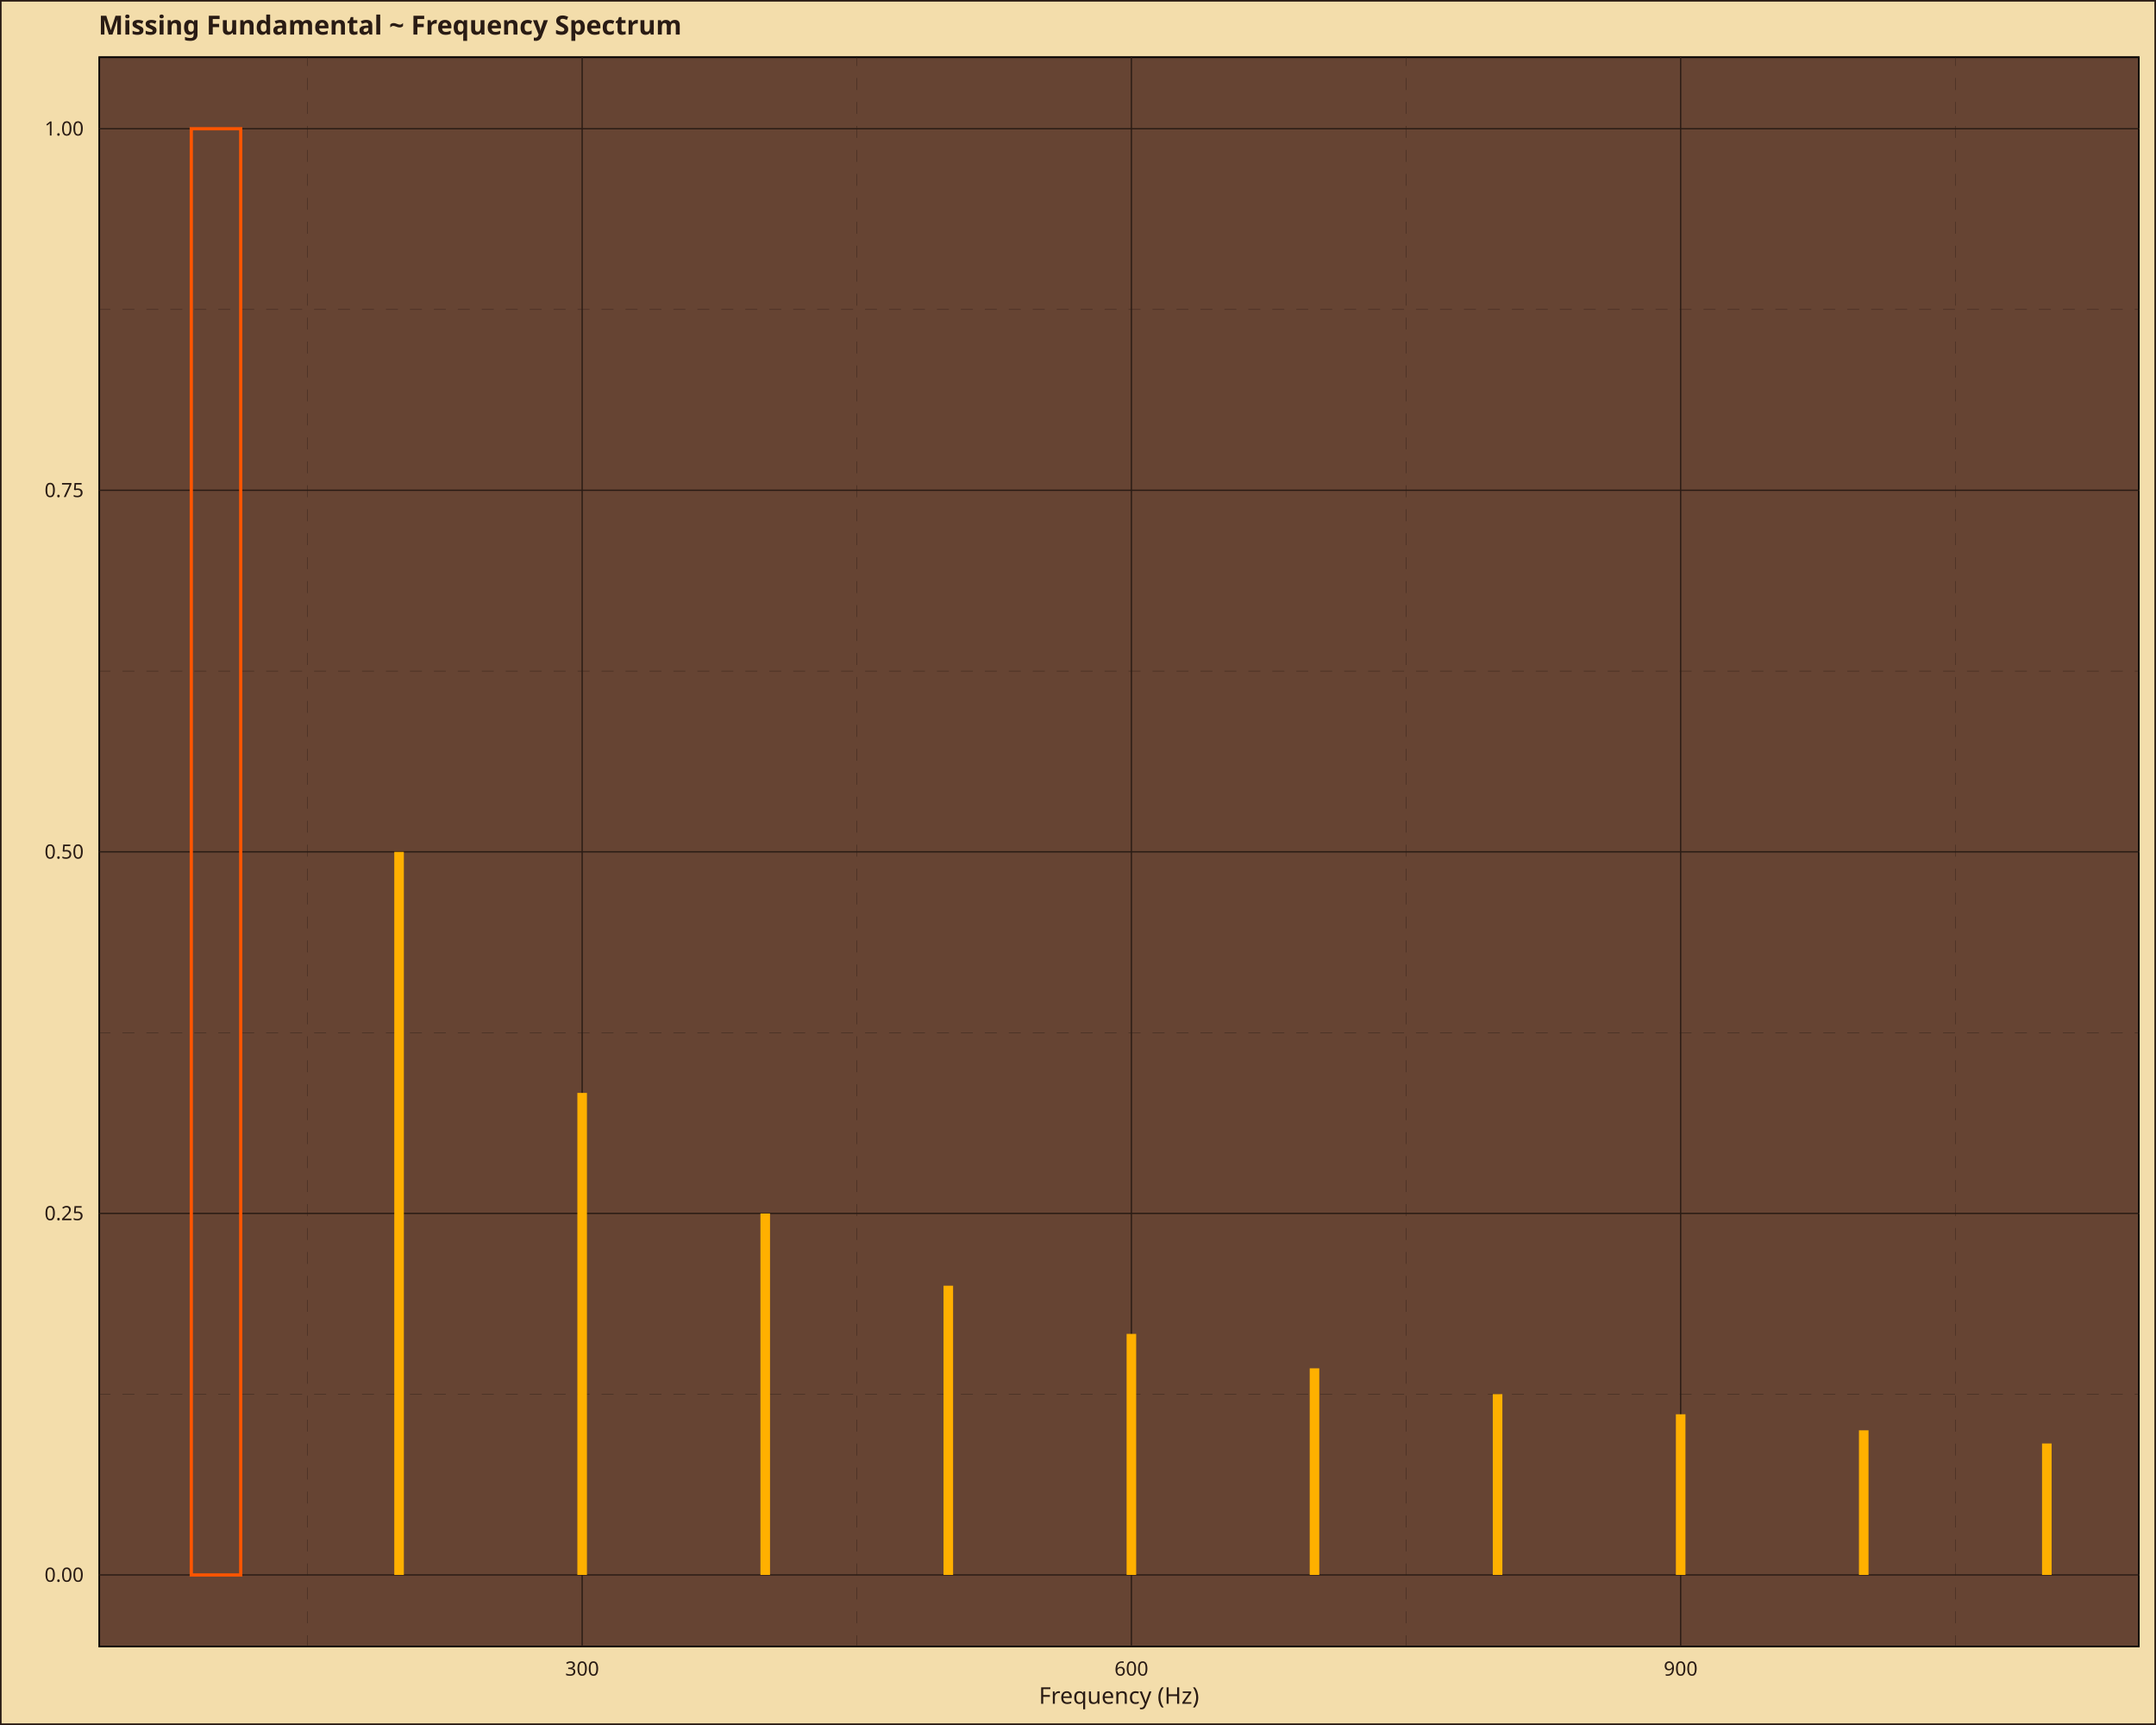
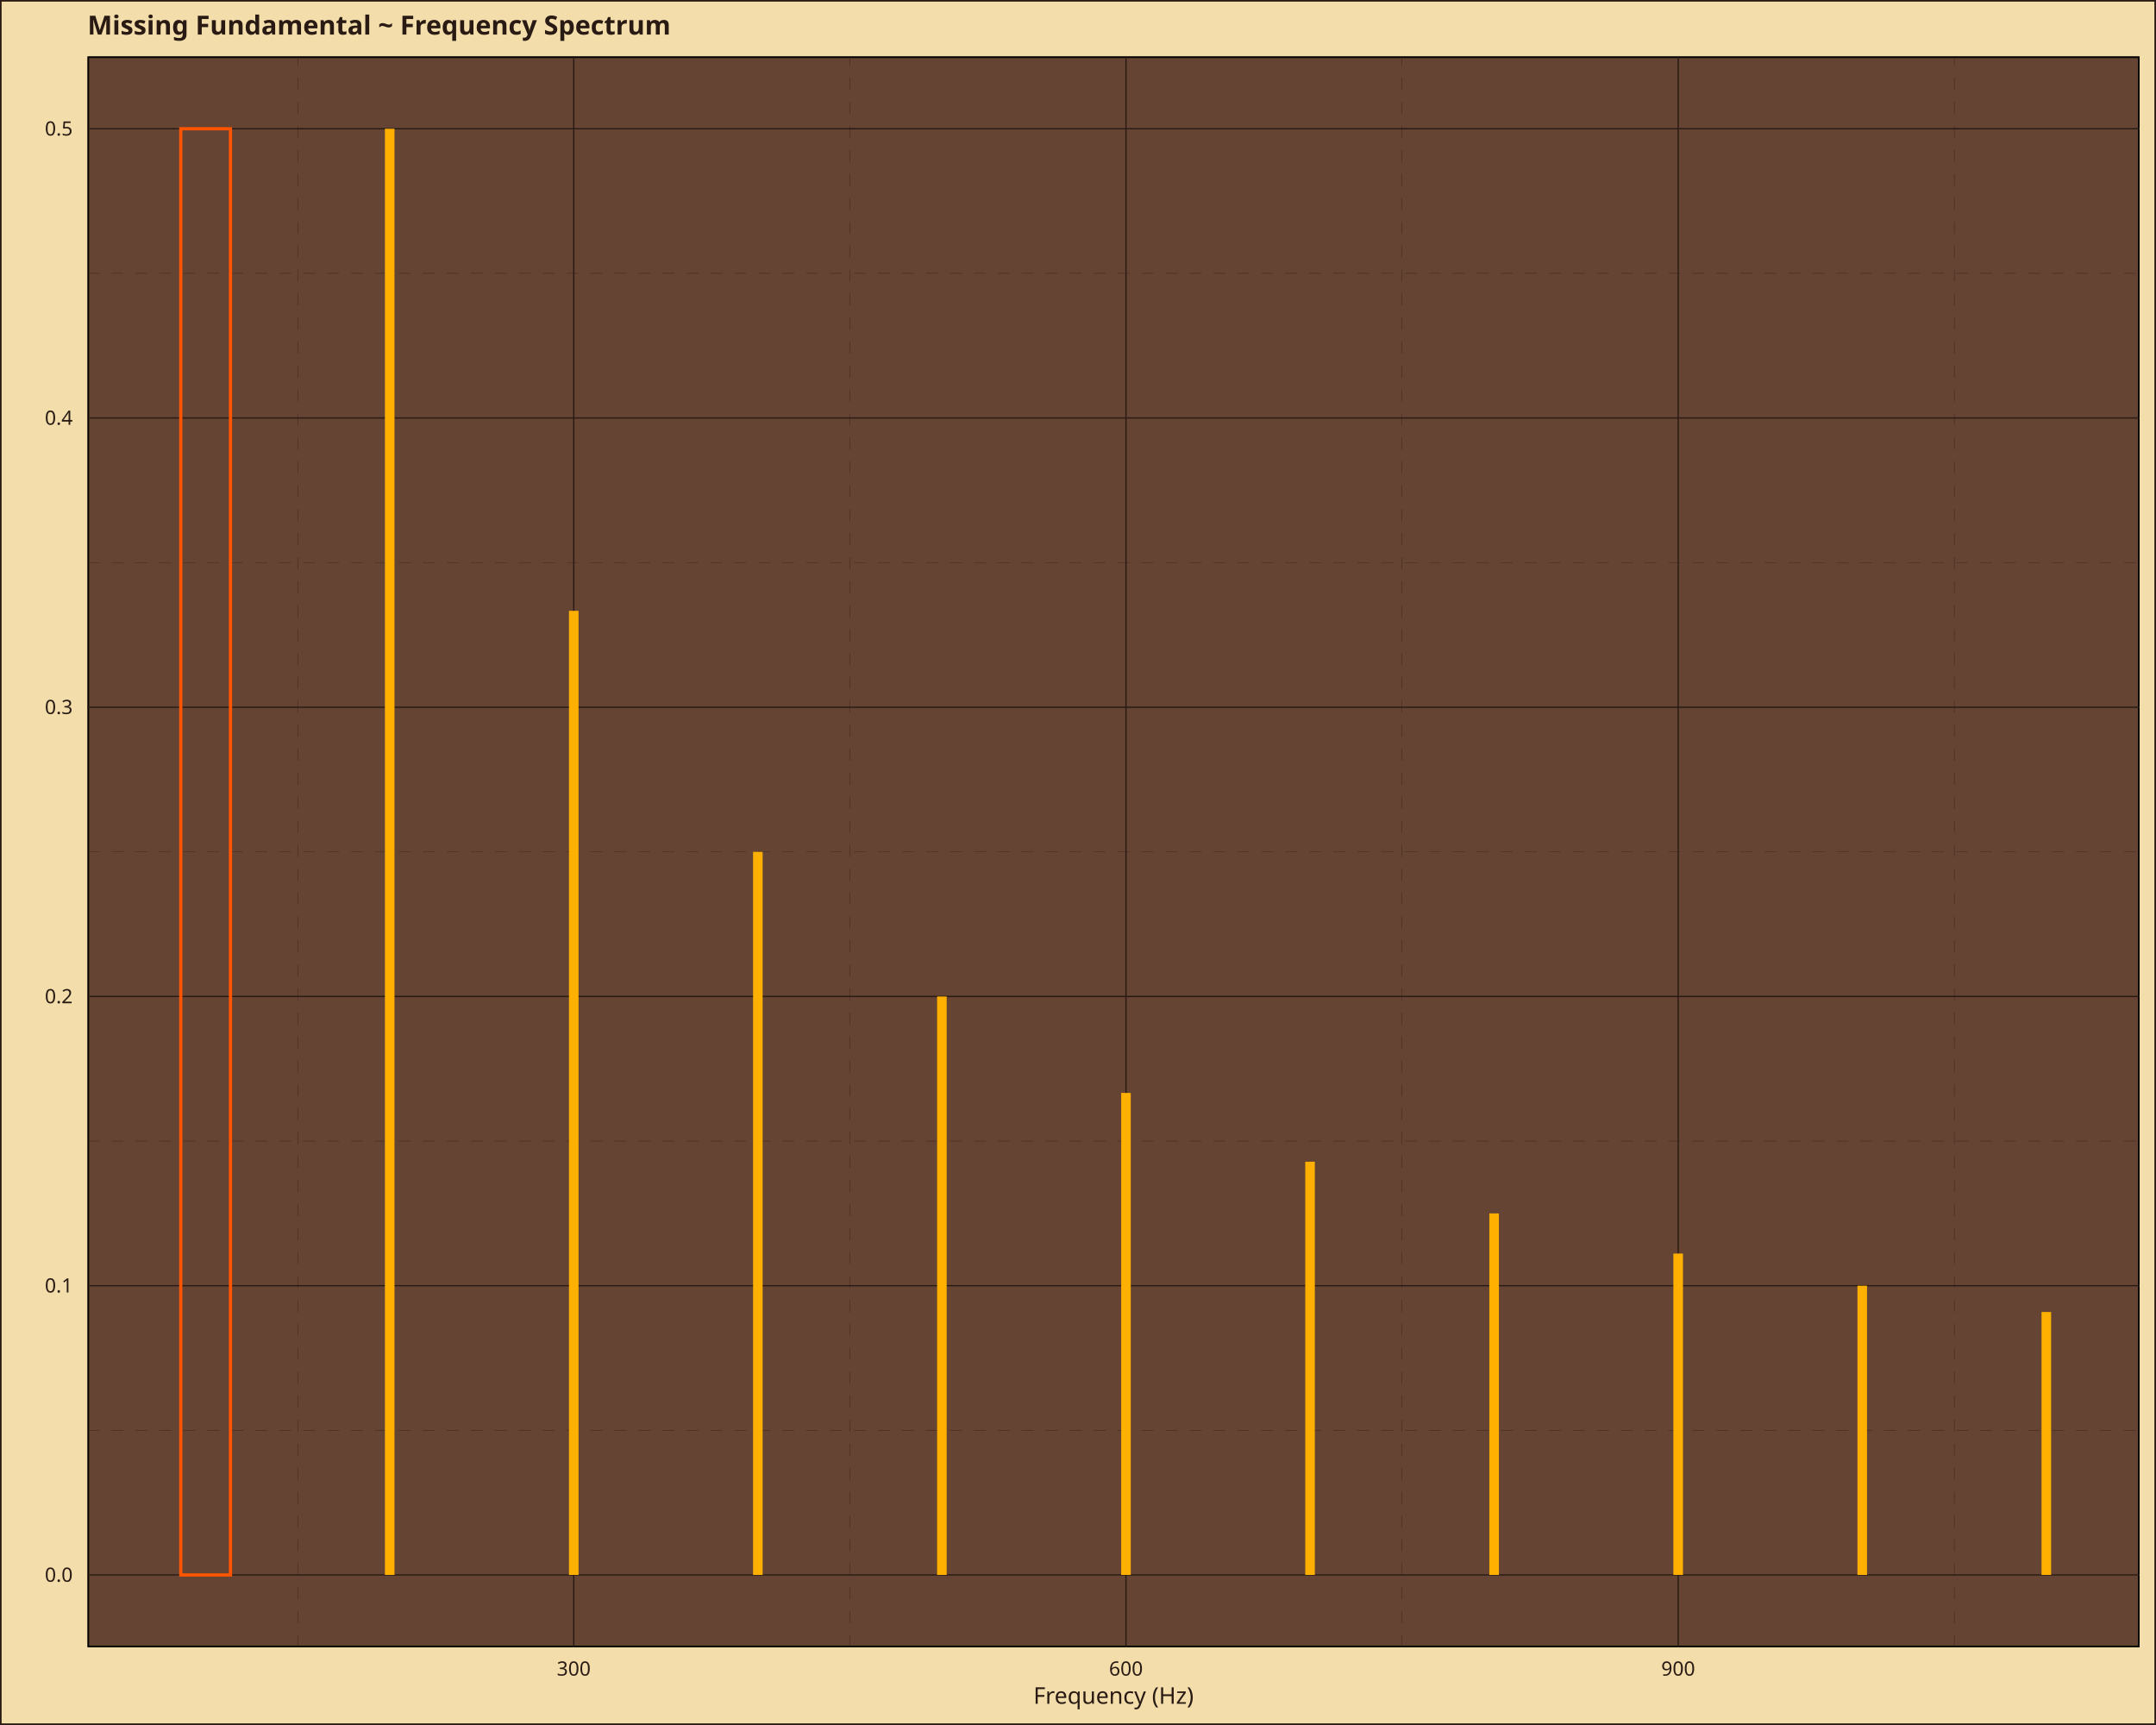
<svg xmlns="http://www.w3.org/2000/svg" class="svglite" data-engine-version="2.0" width="720.00pt" height="576.00pt" viewBox="0 0 720.00 576.00">
  <defs>
    <style type="text/css">
    .svglite line, .svglite polyline, .svglite polygon, .svglite path, .svglite rect, .svglite circle {
      fill: none;
      stroke: #000000;
      stroke-linecap: round;
      stroke-linejoin: round;
      stroke-miterlimit: 10.00;
    }
  </style>
  </defs>
  <rect width="100%" height="100%" style="stroke: none; fill: #FFFFFF;" />
  <defs>
    <clipPath id="cpMC4wMHw3MjAuMDB8MC4wMHw1NzYuMDA=">
      <rect x="0.00" y="0.00" width="720.00" height="576.00" />
    </clipPath>
  </defs>
  <g clip-path="url(#cpMC4wMHw3MjAuMDB8MC4wMHw1NzYuMDA=)">
    <rect x="0" y="0.00" width="720.00" height="576.00" style="stroke-width: 1.07; stroke: #291B14; fill: #F3DDAB;" />
  </g>
  <defs>
-     <clipPath id="cpMzIuODl8NzE0LjUyfDE4Ljg0fDU1MC4wNA==">
-       <rect x="32.89" y="18.84" width="681.63" height="531.20" />
+     <clipPath id="cpMjkuMjJ8NzE0LjUyfDE4Ljg0fDU1MC4wNA==">
+       <rect x="29.22" y="18.84" width="685.30" height="531.20" />
    </clipPath>
  </defs>
-   <g clip-path="url(#cpMzIuODl8NzE0LjUyfDE4Ljg0fDU1MC4wNA==)">
-     <rect x="32.89" y="18.84" width="681.63" height="531.20" style="stroke-width: 1.07; fill: #664433;" />
-     <polyline points="32.89,465.53 714.52,465.53 " style="stroke-width: 0.11; stroke: #291B14; stroke-dasharray: 4.00,4.00; stroke-linecap: butt;" />
-     <polyline points="32.89,344.80 714.52,344.80 " style="stroke-width: 0.11; stroke: #291B14; stroke-dasharray: 4.00,4.00; stroke-linecap: butt;" />
-     <polyline points="32.89,224.08 714.52,224.08 " style="stroke-width: 0.11; stroke: #291B14; stroke-dasharray: 4.00,4.00; stroke-linecap: butt;" />
-     <polyline points="32.89,103.35 714.52,103.35 " style="stroke-width: 0.11; stroke: #291B14; stroke-dasharray: 4.00,4.00; stroke-linecap: butt;" />
-     <polyline points="102.70,550.04 102.70,18.84 " style="stroke-width: 0.11; stroke: #291B14; stroke-dasharray: 4.00,4.00; stroke-linecap: butt;" />
-     <polyline points="286.12,550.04 286.12,18.84 " style="stroke-width: 0.11; stroke: #291B14; stroke-dasharray: 4.00,4.00; stroke-linecap: butt;" />
-     <polyline points="469.55,550.04 469.55,18.84 " style="stroke-width: 0.11; stroke: #291B14; stroke-dasharray: 4.00,4.00; stroke-linecap: butt;" />
-     <polyline points="652.97,550.04 652.97,18.84 " style="stroke-width: 0.11; stroke: #291B14; stroke-dasharray: 4.00,4.00; stroke-linecap: butt;" />
-     <polyline points="32.89,525.89 714.52,525.89 " style="stroke-width: 0.43; stroke: #291B14; stroke-linecap: butt;" />
-     <polyline points="32.89,405.17 714.52,405.17 " style="stroke-width: 0.43; stroke: #291B14; stroke-linecap: butt;" />
-     <polyline points="32.89,284.44 714.52,284.44 " style="stroke-width: 0.43; stroke: #291B14; stroke-linecap: butt;" />
-     <polyline points="32.89,163.71 714.52,163.71 " style="stroke-width: 0.43; stroke: #291B14; stroke-linecap: butt;" />
-     <polyline points="32.89,42.99 714.52,42.99 " style="stroke-width: 0.43; stroke: #291B14; stroke-linecap: butt;" />
-     <polyline points="194.41,550.04 194.41,18.84 " style="stroke-width: 0.43; stroke: #291B14; stroke-linecap: butt;" />
-     <polyline points="377.83,550.04 377.83,18.84 " style="stroke-width: 0.43; stroke: #291B14; stroke-linecap: butt;" />
-     <polyline points="561.26,550.04 561.26,18.84 " style="stroke-width: 0.43; stroke: #291B14; stroke-linecap: butt;" />
-     <line x1="133.27" y1="284.44" x2="133.27" y2="525.89" style="stroke-width: 3.20; stroke: #FFB000; stroke-linecap: butt;" />
-     <line x1="194.41" y1="364.93" x2="194.41" y2="525.89" style="stroke-width: 3.20; stroke: #FFB000; stroke-linecap: butt;" />
-     <line x1="255.55" y1="405.17" x2="255.55" y2="525.89" style="stroke-width: 3.20; stroke: #FFB000; stroke-linecap: butt;" />
-     <line x1="316.69" y1="429.31" x2="316.69" y2="525.89" style="stroke-width: 3.20; stroke: #FFB000; stroke-linecap: butt;" />
-     <line x1="377.83" y1="445.41" x2="377.83" y2="525.89" style="stroke-width: 3.20; stroke: #FFB000; stroke-linecap: butt;" />
-     <line x1="438.98" y1="456.91" x2="438.98" y2="525.89" style="stroke-width: 3.20; stroke: #FFB000; stroke-linecap: butt;" />
-     <line x1="500.12" y1="465.53" x2="500.12" y2="525.89" style="stroke-width: 3.20; stroke: #FFB000; stroke-linecap: butt;" />
-     <line x1="561.26" y1="472.24" x2="561.26" y2="525.89" style="stroke-width: 3.20; stroke: #FFB000; stroke-linecap: butt;" />
-     <line x1="622.40" y1="477.60" x2="622.40" y2="525.89" style="stroke-width: 3.20; stroke: #FFB000; stroke-linecap: butt;" />
-     <line x1="683.54" y1="481.99" x2="683.54" y2="525.89" style="stroke-width: 3.20; stroke: #FFB000; stroke-linecap: butt;" />
-     <rect x="63.88" y="42.99" width="16.51" height="482.91" style="stroke-width: 1.07; stroke: #FF5500; stroke-linecap: butt; stroke-linejoin: miter;" />
+   <g clip-path="url(#cpMjkuMjJ8NzE0LjUyfDE4Ljg0fDU1MC4wNA==)">
+     <rect x="29.22" y="18.84" width="685.30" height="531.20" style="stroke-width: 1.07; fill: #664433;" />
+     <polyline points="29.22,477.60 714.52,477.60 " style="stroke-width: 0.11; stroke: #291B14; stroke-dasharray: 4.00,4.00; stroke-linecap: butt;" />
+     <polyline points="29.22,381.02 714.52,381.02 " style="stroke-width: 0.11; stroke: #291B14; stroke-dasharray: 4.00,4.00; stroke-linecap: butt;" />
+     <polyline points="29.22,284.44 714.52,284.44 " style="stroke-width: 0.11; stroke: #291B14; stroke-dasharray: 4.00,4.00; stroke-linecap: butt;" />
+     <polyline points="29.22,187.86 714.52,187.86 " style="stroke-width: 0.11; stroke: #291B14; stroke-dasharray: 4.00,4.00; stroke-linecap: butt;" />
+     <polyline points="29.22,91.28 714.52,91.28 " style="stroke-width: 0.11; stroke: #291B14; stroke-dasharray: 4.00,4.00; stroke-linecap: butt;" />
+     <polyline points="99.41,550.04 99.41,18.84 " style="stroke-width: 0.11; stroke: #291B14; stroke-dasharray: 4.00,4.00; stroke-linecap: butt;" />
+     <polyline points="283.82,550.04 283.82,18.84 " style="stroke-width: 0.11; stroke: #291B14; stroke-dasharray: 4.00,4.00; stroke-linecap: butt;" />
+     <polyline points="468.23,550.04 468.23,18.84 " style="stroke-width: 0.11; stroke: #291B14; stroke-dasharray: 4.00,4.00; stroke-linecap: butt;" />
+     <polyline points="652.64,550.04 652.64,18.84 " style="stroke-width: 0.11; stroke: #291B14; stroke-dasharray: 4.00,4.00; stroke-linecap: butt;" />
+     <polyline points="29.22,525.89 714.52,525.89 " style="stroke-width: 0.43; stroke: #291B14; stroke-linecap: butt;" />
+     <polyline points="29.22,429.31 714.52,429.31 " style="stroke-width: 0.43; stroke: #291B14; stroke-linecap: butt;" />
+     <polyline points="29.22,332.73 714.52,332.73 " style="stroke-width: 0.43; stroke: #291B14; stroke-linecap: butt;" />
+     <polyline points="29.22,236.15 714.52,236.15 " style="stroke-width: 0.43; stroke: #291B14; stroke-linecap: butt;" />
+     <polyline points="29.22,139.57 714.52,139.57 " style="stroke-width: 0.43; stroke: #291B14; stroke-linecap: butt;" />
+     <polyline points="29.22,42.99 714.52,42.99 " style="stroke-width: 0.43; stroke: #291B14; stroke-linecap: butt;" />
+     <polyline points="191.61,550.04 191.61,18.84 " style="stroke-width: 0.43; stroke: #291B14; stroke-linecap: butt;" />
+     <polyline points="376.02,550.04 376.02,18.84 " style="stroke-width: 0.43; stroke: #291B14; stroke-linecap: butt;" />
+     <polyline points="560.43,550.04 560.43,18.84 " style="stroke-width: 0.43; stroke: #291B14; stroke-linecap: butt;" />
+     <line x1="130.14" y1="42.99" x2="130.14" y2="525.89" style="stroke-width: 3.20; stroke: #FFB000; stroke-linecap: butt;" />
+     <line x1="191.61" y1="203.96" x2="191.61" y2="525.89" style="stroke-width: 3.20; stroke: #FFB000; stroke-linecap: butt;" />
+     <line x1="253.08" y1="284.44" x2="253.08" y2="525.89" style="stroke-width: 3.20; stroke: #FFB000; stroke-linecap: butt;" />
+     <line x1="314.55" y1="332.73" x2="314.55" y2="525.89" style="stroke-width: 3.20; stroke: #FFB000; stroke-linecap: butt;" />
+     <line x1="376.02" y1="364.93" x2="376.02" y2="525.89" style="stroke-width: 3.20; stroke: #FFB000; stroke-linecap: butt;" />
+     <line x1="437.49" y1="387.92" x2="437.49" y2="525.89" style="stroke-width: 3.20; stroke: #FFB000; stroke-linecap: butt;" />
+     <line x1="498.96" y1="405.17" x2="498.96" y2="525.89" style="stroke-width: 3.20; stroke: #FFB000; stroke-linecap: butt;" />
+     <line x1="560.43" y1="418.58" x2="560.43" y2="525.89" style="stroke-width: 3.20; stroke: #FFB000; stroke-linecap: butt;" />
+     <line x1="621.90" y1="429.31" x2="621.90" y2="525.89" style="stroke-width: 3.20; stroke: #FFB000; stroke-linecap: butt;" />
+     <line x1="683.37" y1="438.09" x2="683.37" y2="525.89" style="stroke-width: 3.20; stroke: #FFB000; stroke-linecap: butt;" />
+     <rect x="60.37" y="42.99" width="16.60" height="482.91" style="stroke-width: 1.07; stroke: #FF5500; stroke-linecap: butt; stroke-linejoin: miter;" />
  </g>
  <g clip-path="url(#cpMC4wMHw3MjAuMDB8MC4wMHw1NzYuMDA=)">
-     <text x="27.96" y="528.17" text-anchor="end" style="font-size: 6.60px; fill: #291B14; font-family: sans;" textLength="12.85px" lengthAdjust="spacingAndGlyphs">0.00</text>
-     <text x="27.96" y="407.44" text-anchor="end" style="font-size: 6.60px; fill: #291B14; font-family: sans;" textLength="12.85px" lengthAdjust="spacingAndGlyphs">0.25</text>
-     <text x="27.96" y="286.71" text-anchor="end" style="font-size: 6.60px; fill: #291B14; font-family: sans;" textLength="12.85px" lengthAdjust="spacingAndGlyphs">0.50</text>
-     <text x="27.96" y="165.99" text-anchor="end" style="font-size: 6.60px; fill: #291B14; font-family: sans;" textLength="12.85px" lengthAdjust="spacingAndGlyphs">0.75</text>
-     <text x="27.96" y="45.26" text-anchor="end" style="font-size: 6.60px; fill: #291B14; font-family: sans;" textLength="12.85px" lengthAdjust="spacingAndGlyphs">1.00</text>
-     <text x="194.41" y="559.51" text-anchor="middle" style="font-size: 6.60px; fill: #291B14; font-family: sans;" textLength="11.01px" lengthAdjust="spacingAndGlyphs">300</text>
-     <text x="377.83" y="559.51" text-anchor="middle" style="font-size: 6.60px; fill: #291B14; font-family: sans;" textLength="11.01px" lengthAdjust="spacingAndGlyphs">600</text>
-     <text x="561.26" y="559.51" text-anchor="middle" style="font-size: 6.60px; fill: #291B14; font-family: sans;" textLength="11.01px" lengthAdjust="spacingAndGlyphs">900</text>
-     <text x="373.71" y="568.92" text-anchor="middle" style="font-size: 7.70px; fill: #291B14; font-family: sans;" textLength="53.07px" lengthAdjust="spacingAndGlyphs">Frequency (Hz)</text>
-     <text x="32.89" y="11.54" style="font-size: 8.80px; font-weight: bold; fill: #291B14; font-family: sans;" textLength="175.38px" lengthAdjust="spacingAndGlyphs">Missing Fundamental ~ Frequency Spectrum</text>
+     <text x="24.29" y="528.17" text-anchor="end" style="font-size: 6.60px; fill: #291B14; font-family: sans;" textLength="9.18px" lengthAdjust="spacingAndGlyphs">0.0</text>
+     <text x="24.29" y="431.58" text-anchor="end" style="font-size: 6.60px; fill: #291B14; font-family: sans;" textLength="9.18px" lengthAdjust="spacingAndGlyphs">0.1</text>
+     <text x="24.29" y="335.00" text-anchor="end" style="font-size: 6.60px; fill: #291B14; font-family: sans;" textLength="9.18px" lengthAdjust="spacingAndGlyphs">0.2</text>
+     <text x="24.29" y="238.42" text-anchor="end" style="font-size: 6.60px; fill: #291B14; font-family: sans;" textLength="9.18px" lengthAdjust="spacingAndGlyphs">0.3</text>
+     <text x="24.29" y="141.84" text-anchor="end" style="font-size: 6.60px; fill: #291B14; font-family: sans;" textLength="9.18px" lengthAdjust="spacingAndGlyphs">0.4</text>
+     <text x="24.29" y="45.26" text-anchor="end" style="font-size: 6.60px; fill: #291B14; font-family: sans;" textLength="9.18px" lengthAdjust="spacingAndGlyphs">0.5</text>
+     <text x="191.61" y="559.51" text-anchor="middle" style="font-size: 6.60px; fill: #291B14; font-family: sans;" textLength="11.01px" lengthAdjust="spacingAndGlyphs">300</text>
+     <text x="376.02" y="559.51" text-anchor="middle" style="font-size: 6.60px; fill: #291B14; font-family: sans;" textLength="11.01px" lengthAdjust="spacingAndGlyphs">600</text>
+     <text x="560.43" y="559.51" text-anchor="middle" style="font-size: 6.60px; fill: #291B14; font-family: sans;" textLength="11.01px" lengthAdjust="spacingAndGlyphs">900</text>
+     <text x="371.87" y="568.92" text-anchor="middle" style="font-size: 7.70px; fill: #291B14; font-family: sans;" textLength="53.07px" lengthAdjust="spacingAndGlyphs">Frequency (Hz)</text>
+     <text x="29.22" y="11.54" style="font-size: 8.80px; font-weight: bold; fill: #291B14; font-family: sans;" textLength="175.38px" lengthAdjust="spacingAndGlyphs">Missing Fundamental ~ Frequency Spectrum</text>
  </g>
</svg>
